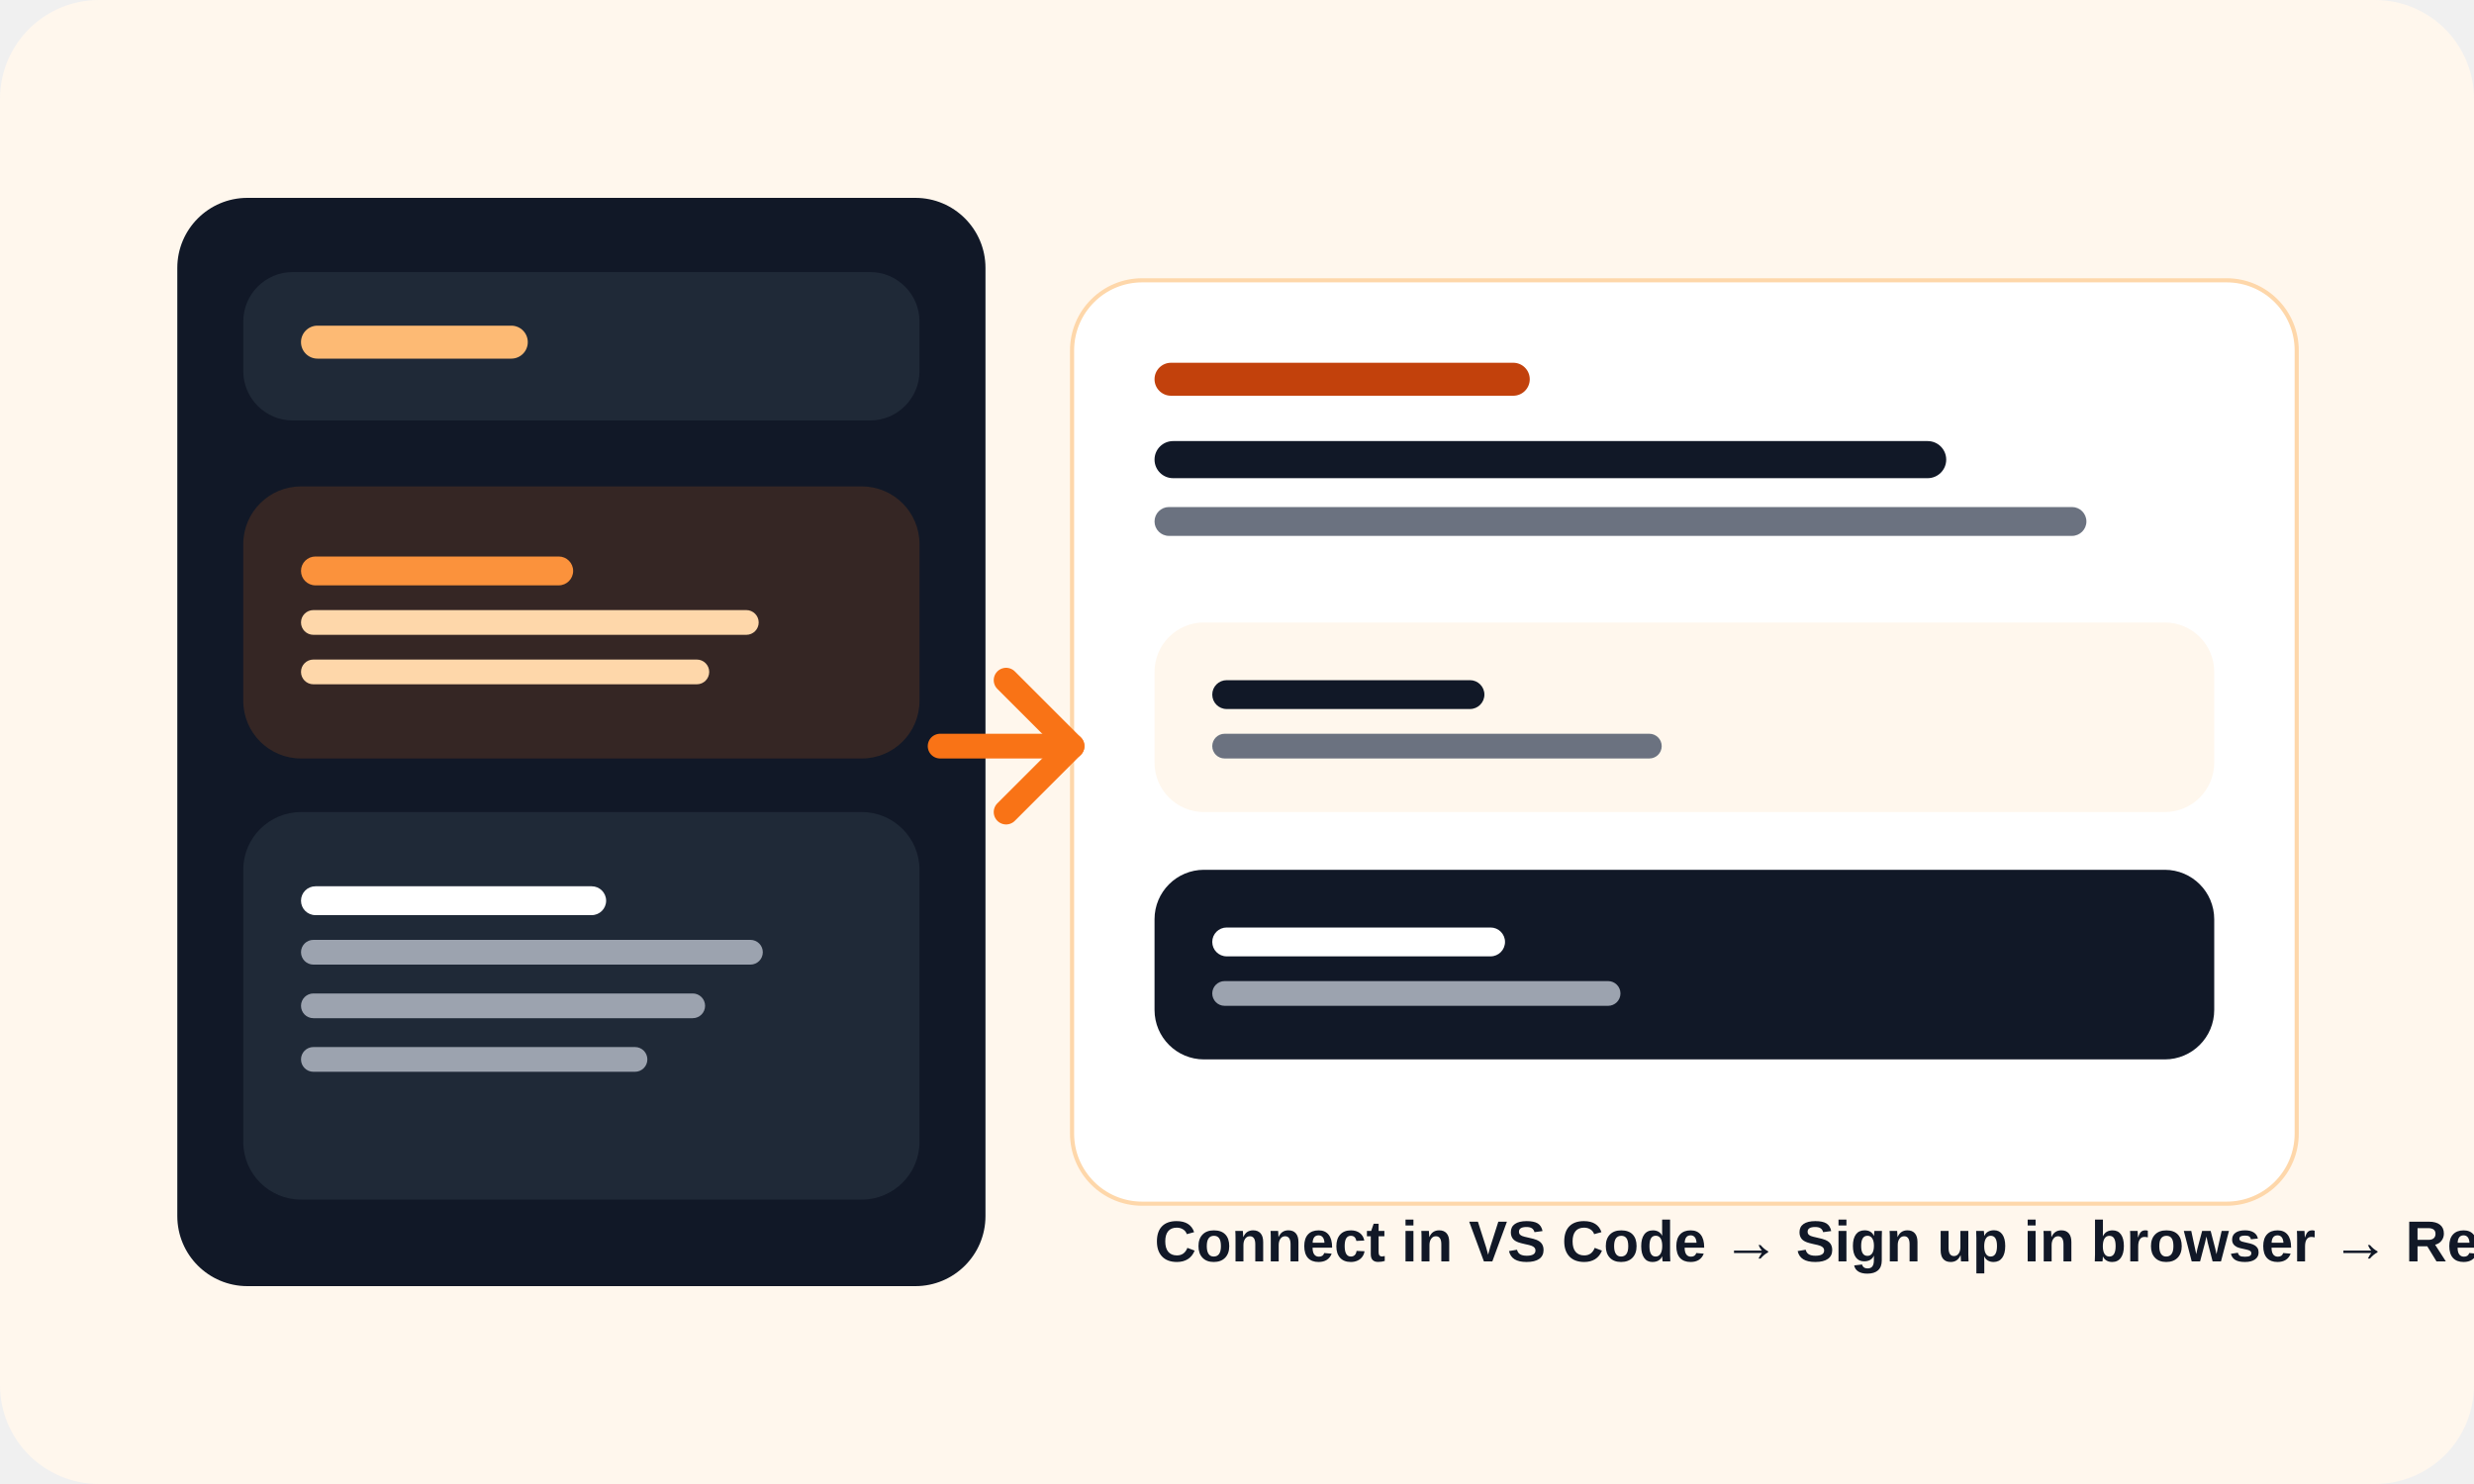
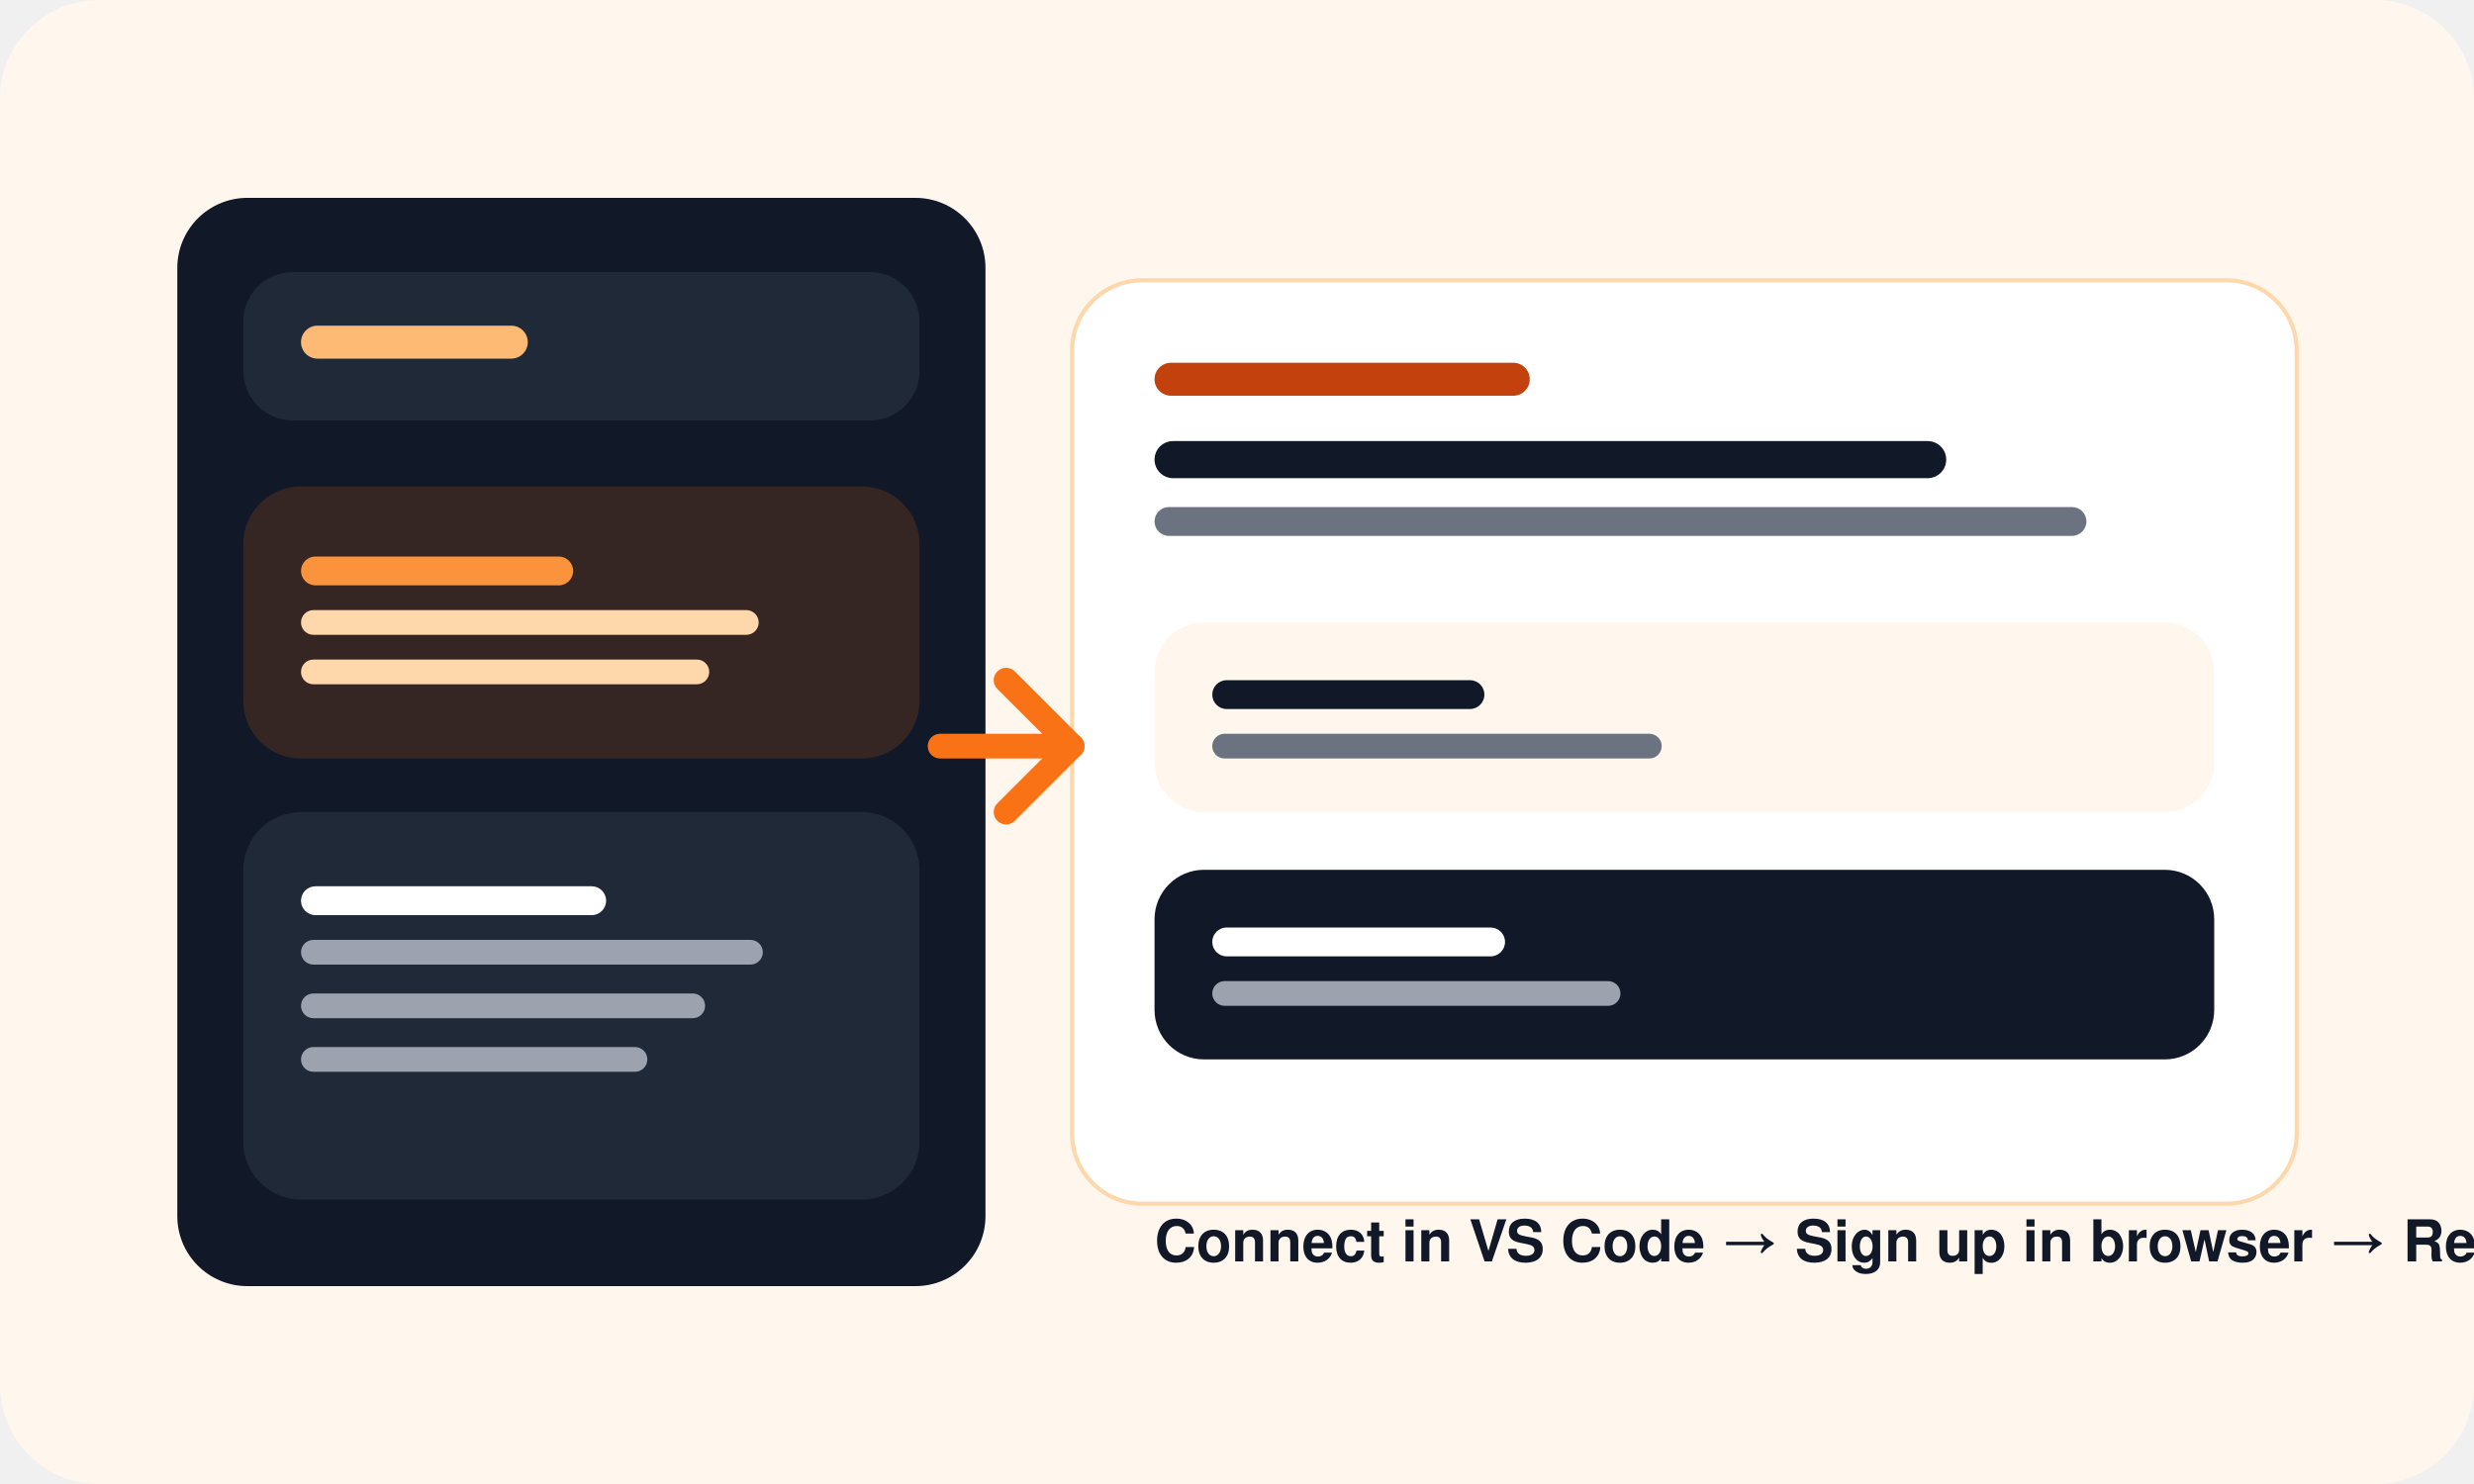
<svg xmlns="http://www.w3.org/2000/svg" width="1200" height="720" viewBox="0 0 1200 720" fill="none">
  <rect width="1200" height="720" rx="48" fill="#FFF7ED" />
  <rect x="86" y="96" width="392" height="528" rx="34" fill="#111827" />
  <rect x="118" y="132" width="328" height="72" rx="24" fill="#1F2937" />
  <rect x="146" y="158" width="110" height="16" rx="8" fill="#FDBA74" />
  <rect x="118" y="236" width="328" height="132" rx="28" fill="#F97316" fill-opacity="0.16" />
  <rect x="146" y="270" width="132" height="14" rx="7" fill="#FB923C" />
  <rect x="146" y="296" width="222" height="12" rx="6" fill="#FED7AA" />
  <rect x="146" y="320" width="198" height="12" rx="6" fill="#FED7AA" />
  <rect x="118" y="394" width="328" height="188" rx="28" fill="#1F2937" />
  <rect x="146" y="430" width="148" height="14" rx="7" fill="#FFFFFF" />
  <rect x="146" y="456" width="224" height="12" rx="6" fill="#9CA3AF" />
  <rect x="146" y="482" width="196" height="12" rx="6" fill="#9CA3AF" />
  <rect x="146" y="508" width="168" height="12" rx="6" fill="#9CA3AF" />
  <rect x="520" y="136" width="594" height="448" rx="34" fill="white" stroke="#FED7AA" stroke-width="2" />
  <rect x="560" y="176" width="182" height="16" rx="8" fill="#C2410C" />
  <rect x="560" y="214" width="384" height="18" rx="9" fill="#111827" />
  <rect x="560" y="246" width="452" height="14" rx="7" fill="#6B7280" />
  <rect x="560" y="302" width="514" height="92" rx="24" fill="#FFF7ED" />
  <rect x="588" y="330" width="132" height="14" rx="7" fill="#111827" />
  <rect x="588" y="356" width="218" height="12" rx="6" fill="#6B7280" />
  <rect x="560" y="422" width="514" height="92" rx="24" fill="#111827" />
  <rect x="588" y="450" width="142" height="14" rx="7" fill="#FFFFFF" />
  <rect x="588" y="476" width="198" height="12" rx="6" fill="#9CA3AF" />
  <path d="M456 362H520" stroke="#F97316" stroke-width="12" stroke-linecap="round" />
  <path d="M488 330L520 362L488 394" stroke="#F97316" stroke-width="12" stroke-linecap="round" stroke-linejoin="round" />
-   <text x="560" y="612" fill="#111827" font-family="Segoe UI, Arial, sans-serif" font-size="28" font-weight="700">Connect in VS Code → Sign up in browser → Return to editor</text>
+   <text x="560" y="612" fill="#111827" font-family="Helvetica, Segoe UI, system-ui, sans-serif" font-size="28" font-weight="700">Connect in VS Code → Sign up in browser → Return to editor</text>
</svg>
